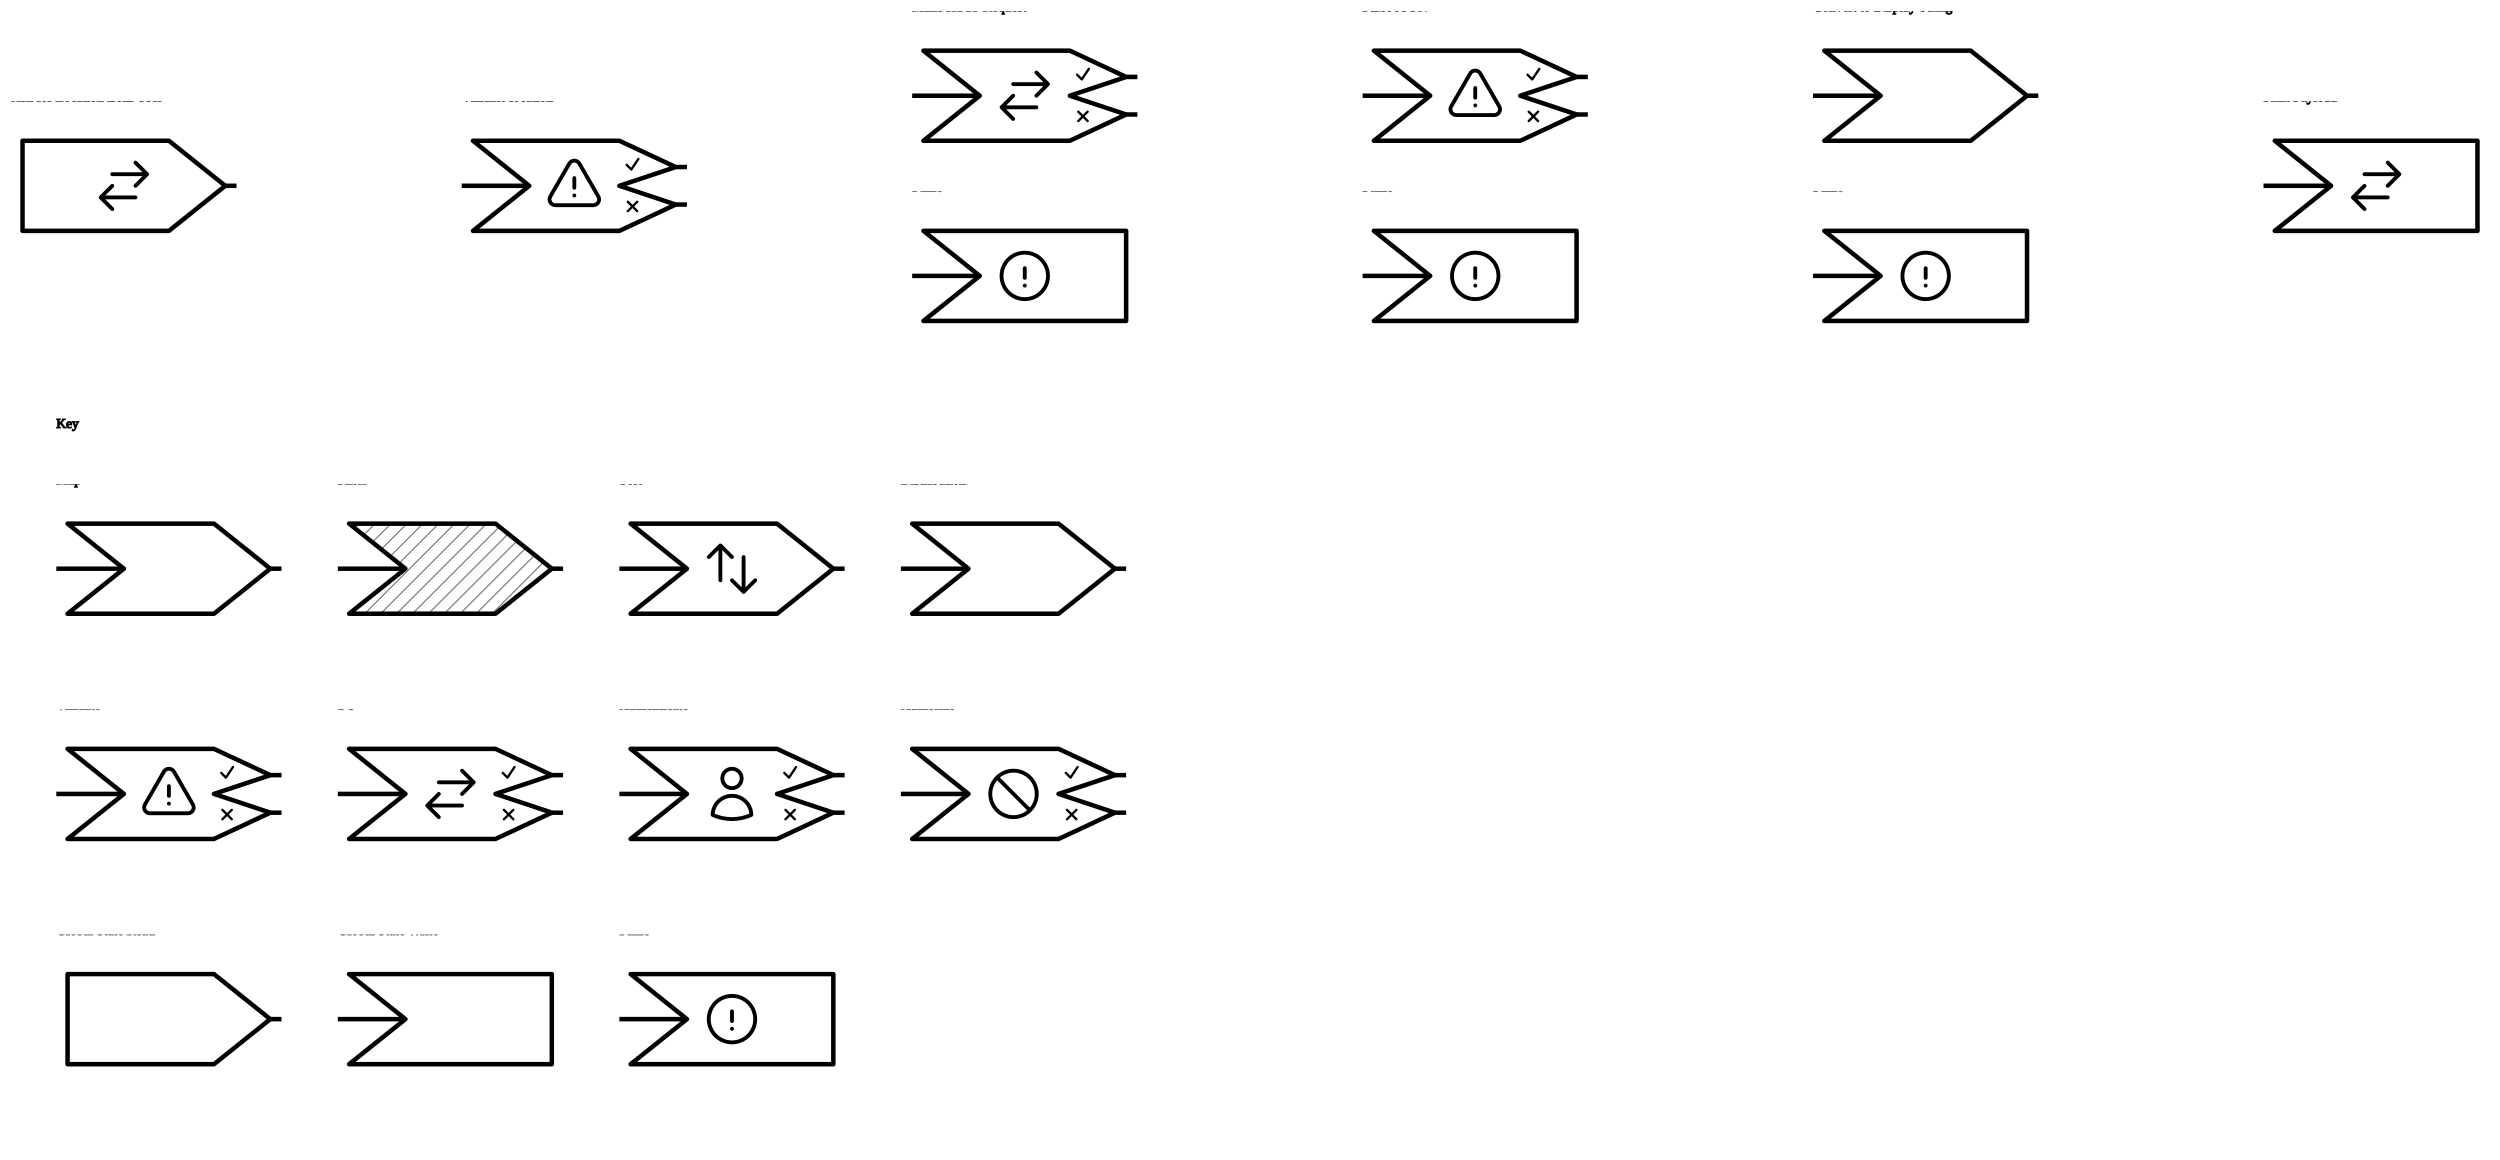
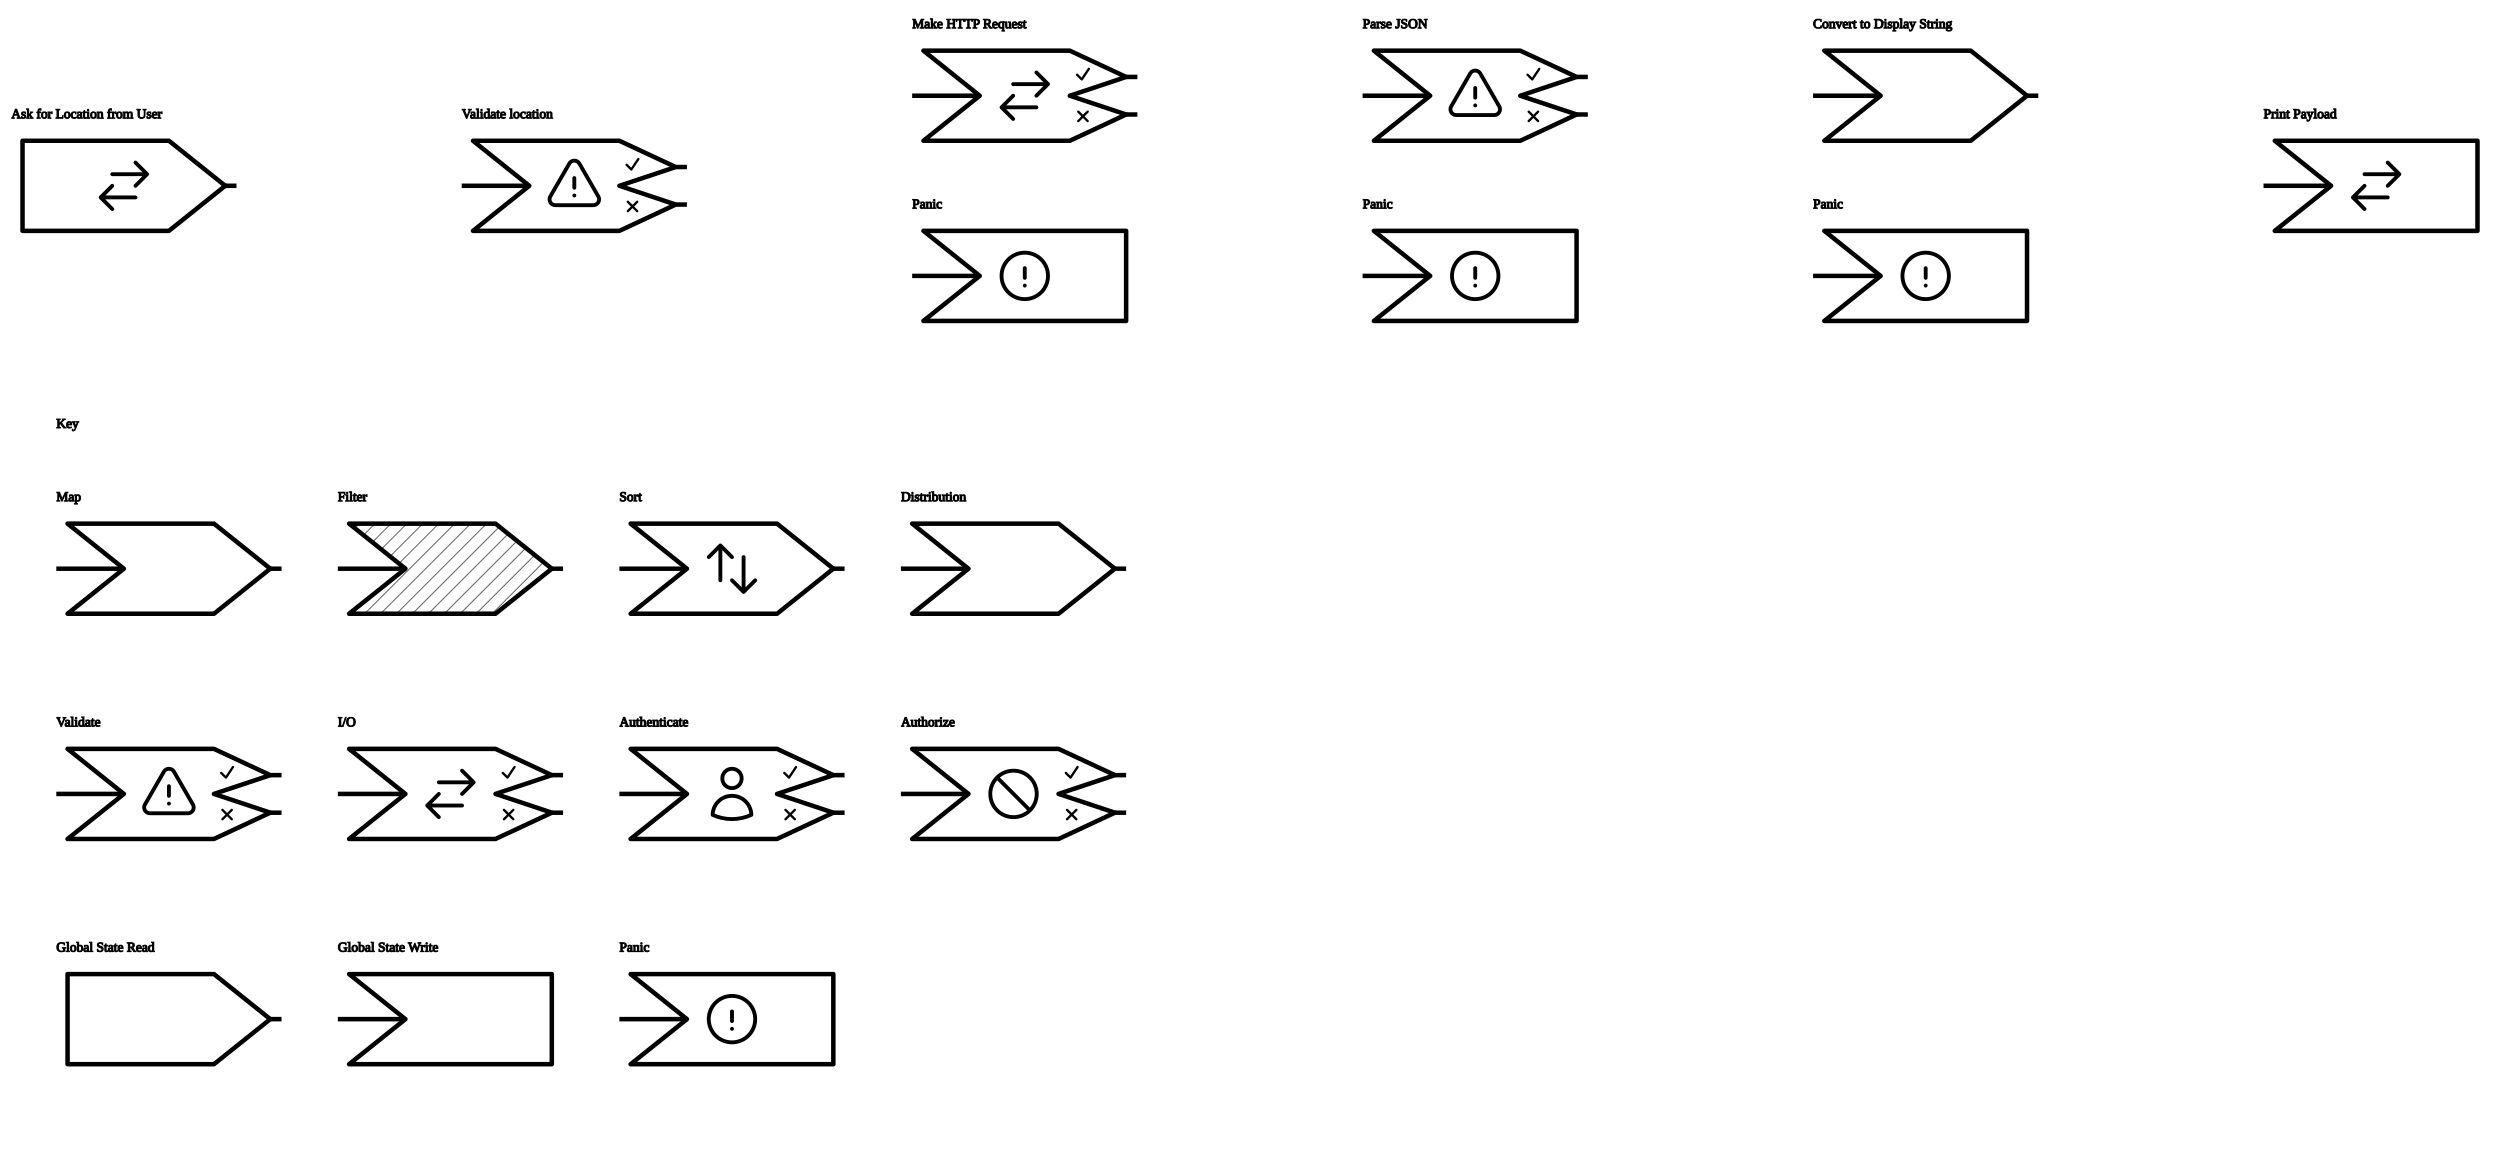
<svg xmlns="http://www.w3.org/2000/svg" height="1030" width="2220" viewBox="0,0,2220,1030">
  <text stroke="currentColor" x="50" y="380" font-size="1rem">Key</text>
  <svg viewBox="0,0,200,150" x="50" y="430" height="150" width="200">
    <svg width="200" viewBox="0,0,200,100">
      <polygon stroke-linejoin="round" style="fill: transparent;" stroke="currentColor" stroke-width="4" points="10,10,140,10,190,50,140,90,10,90,60,50" />
      <line stroke="currentColor" stroke-width="4" x1="0" y1="50" x2="60" y2="50" />
      <line stroke="currentColor" stroke-width="4" x1="190" y1="50" x2="200" y2="50" />
    </svg>
-     <text stroke="currentColor" x="0" y="1rem" font-size="1rem">Map</text>
+     <text stroke="currentColor" x="0" y="15" font-size="1rem">Map</text>
    <svg height="55" width="80" x="60" y="47.5" viewBox="0,0,24,24" stroke-width="1.5" stroke="currentColor">
      <path stroke-linecap="round" stroke-linejoin="round" d="M 0 6,H 18,M 0 18,H 18,M 12 0,L 24 12,M 12 24,L 24 12" />
    </svg>
  </svg>
  <defs>
    <pattern id="fill" patternUnits="userSpaceOnUse" patternTransform="rotate(45 0 0)" x="0" y="0" width="10" height="10">
      <line style="stroke: currentColor;" x1="0" x2="0" y1="0" y2="10" />
    </pattern>
  </defs>
  <svg viewBox="0,0,200,150" x="300" y="430" height="150" width="200">
    <svg width="200" viewBox="0,0,200,100">
      <polygon stroke-linejoin="round" style="fill: url(#fill);" stroke="currentColor" stroke-width="4" points="10,10,140,10,190,50,140,90,10,90,60,50" />
      <line stroke="currentColor" stroke-width="4" x1="0" y1="50" x2="60" y2="50" />
      <line stroke="currentColor" stroke-width="4" x1="190" y1="50" x2="200" y2="50" />
    </svg>
-     <text stroke="currentColor" x="0" y="1rem" font-size="1rem">Filter</text>
+     <text stroke="currentColor" x="0" y="15" font-size="1rem">Filter</text>
    <svg height="55" width="80" x="60" y="47.5" viewBox="0,0,24,24" stroke-width="1.5" stroke="currentColor" />
  </svg>
  <svg viewBox="0,0,200,150" x="550" y="430" height="150" width="200">
    <svg width="200" viewBox="0,0,200,100">
      <polygon stroke-linejoin="round" style="fill: transparent;" stroke="currentColor" stroke-width="4" points="10,10,140,10,190,50,140,90,10,90,60,50" />
      <line stroke="currentColor" stroke-width="4" x1="0" y1="50" x2="60" y2="50" />
      <line stroke="currentColor" stroke-width="4" x1="190" y1="50" x2="200" y2="50" />
    </svg>
-     <text stroke="currentColor" x="0" y="1rem" font-size="1rem">Sort</text>
+     <text stroke="currentColor" x="0" y="15" font-size="1rem">Sort</text>
    <svg height="55" width="80" x="60" y="47.5" viewBox="0,0,24,24" stroke-width="1.5" stroke="currentColor">
      <path stroke-linecap="round" stroke-linejoin="round" d="M3,7.5,7.5,3m0,0L12,7.5M7.5,3v13.5m13.5,0L16.5,21m0,0L12,16.5m4.5,4.5V7.5" />
    </svg>
  </svg>
  <svg viewBox="0,0,200,150" x="800" y="430" height="150" width="200">
    <svg width="200" viewBox="0,0,200,100">
      <polygon stroke-linejoin="round" style="fill: transparent;" stroke="currentColor" stroke-width="4" points="10,10,140,10,190,50,140,90,10,90,60,50" />
      <line stroke="currentColor" stroke-width="4" x1="0" y1="50" x2="60" y2="50" />
      <line stroke="currentColor" stroke-width="4" x1="190" y1="50" x2="200" y2="50" />
    </svg>
-     <text stroke="currentColor" x="0" y="1rem" font-size="1rem">Distribution</text>
+     <text stroke="currentColor" x="0" y="15" font-size="1rem">Distribution</text>
    <svg height="55" width="80" x="60" y="47.5" viewBox="0,0,24,24" stroke-width="1.5" stroke="currentColor" fill="none">
      <path stroke-linecap="round" stroke-linejoin="round" d="M 5 4,H 19,V 10,H 5,V 4,M 12 10,V 14,M 5 12,H 19,M 5 12,V 14,M 19 12,V 14,M 3 14,H 7,V 18,H 3,V 14,M 10 14,H 14,V 18,H 10,V 14,M 17 14,H 21,V 18,H 17,V 14" />
    </svg>
  </svg>
  <svg viewBox="0,0,200,150" x="50" y="630" height="150" width="200">
    <svg width="200" viewBox="0,0,200,100">
      <polygon stroke-linejoin="round" style="fill: transparent;" stroke="currentColor" stroke-width="4" points="10,10,140,10,190,33.333,140,50,190,66.667,140,90,10,90,60,50" />
      <line stroke="currentColor" stroke-width="4" x1="0" y1="50" x2="60" y2="50" />
      <line stroke="currentColor" stroke-width="4" x1="190" y1="33.333" x2="200" y2="33.333" />
      <line stroke="currentColor" stroke-width="4" x1="190" y1="66.667" x2="200" y2="66.667" />
      <svg height="16.667" width="33.333" x="135" y="22.5" viewBox="0,0,24,24" stroke-width="3" stroke="currentColor" fill="none">
        <path stroke-linecap="round" stroke-linejoin="round" d="m4.5,12.75,6,6,9-13.5" />
      </svg>
      <svg height="16.667" width="33.333" x="135" y="60" viewBox="0,0,24,24" stroke-width="3" stroke="currentColor" fill="none">
        <path stroke-linecap="round" stroke-linejoin="round" d="M6,18,18,6M6,6l12,12" />
      </svg>
    </svg>
-     <text stroke="currentColor" x="0" y="1rem" font-size="1rem">Validate</text>
+     <text stroke="currentColor" x="0" y="15" font-size="1rem">Validate</text>
    <svg height="55" width="80" x="60" y="47.5" viewBox="0,0,24,24" stroke-width="1.5" stroke="currentColor" fill="none">
      <path stroke-linecap="round" stroke-linejoin="round" d="M12,9v3.75m-9.303,3.376c-.866,1.5.217,3.374,1.948,3.374h14.71c1.73,0,2.813-1.874,1.948-3.374L13.949,3.378c-.866-1.5-3.032-1.5-3.898,0L2.697,16.126ZM12,15.75h.007v.008H12v-.008Z" />
    </svg>
  </svg>
  <svg viewBox="0,0,200,150" x="300" y="630" height="150" width="200">
    <svg width="200" viewBox="0,0,200,100">
      <polygon stroke-linejoin="round" style="fill: transparent;" stroke="currentColor" stroke-width="4" points="10,10,140,10,190,33.333,140,50,190,66.667,140,90,10,90,60,50" />
      <line stroke="currentColor" stroke-width="4" x1="0" y1="50" x2="60" y2="50" />
      <line stroke="currentColor" stroke-width="4" x1="190" y1="33.333" x2="200" y2="33.333" />
      <line stroke="currentColor" stroke-width="4" x1="190" y1="66.667" x2="200" y2="66.667" />
      <svg height="16.667" width="33.333" x="135" y="22.5" viewBox="0,0,24,24" stroke-width="3" stroke="currentColor" fill="none">
        <path stroke-linecap="round" stroke-linejoin="round" d="m4.5,12.75,6,6,9-13.5" />
      </svg>
      <svg height="16.667" width="33.333" x="135" y="60" viewBox="0,0,24,24" stroke-width="3" stroke="currentColor" fill="none">
        <path stroke-linecap="round" stroke-linejoin="round" d="M6,18,18,6M6,6l12,12" />
      </svg>
    </svg>
-     <text stroke="currentColor" x="0" y="1rem" font-size="1rem">I/O</text>
+     <text stroke="currentColor" x="0" y="15" font-size="1rem">I/O</text>
    <svg height="55" width="80" x="60" y="47.5" viewBox="0,0,24,24" stroke-width="1.5" stroke="currentColor" fill="none">
      <path stroke-linecap="round" stroke-linejoin="round" d="M7.5,21,3,16.5m0,0L7.5,12M3,16.5h13.5m0-13.5L21,7.5m0,0L16.5,12M21,7.5H7.5" />
    </svg>
  </svg>
  <svg viewBox="0,0,200,150" x="550" y="630" height="150" width="200">
    <svg width="200" viewBox="0,0,200,100">
      <polygon stroke-linejoin="round" style="fill: transparent;" stroke="currentColor" stroke-width="4" points="10,10,140,10,190,33.333,140,50,190,66.667,140,90,10,90,60,50" />
      <line stroke="currentColor" stroke-width="4" x1="0" y1="50" x2="60" y2="50" />
      <line stroke="currentColor" stroke-width="4" x1="190" y1="33.333" x2="200" y2="33.333" />
      <line stroke="currentColor" stroke-width="4" x1="190" y1="66.667" x2="200" y2="66.667" />
      <svg height="16.667" width="33.333" x="135" y="22.5" viewBox="0,0,24,24" stroke-width="3" stroke="currentColor" fill="none">
        <path stroke-linecap="round" stroke-linejoin="round" d="m4.5,12.75,6,6,9-13.5" />
      </svg>
      <svg height="16.667" width="33.333" x="135" y="60" viewBox="0,0,24,24" stroke-width="3" stroke="currentColor" fill="none">
        <path stroke-linecap="round" stroke-linejoin="round" d="M6,18,18,6M6,6l12,12" />
      </svg>
    </svg>
-     <text stroke="currentColor" x="0" y="1rem" font-size="1rem">Authenticate</text>
+     <text stroke="currentColor" x="0" y="15" font-size="1rem">Authenticate</text>
    <svg height="55" width="80" x="60" y="47.5" viewBox="0,0,24,24" stroke-width="1.5" stroke="currentColor" fill="none">
      <path stroke-linecap="round" stroke-linejoin="round" d="M15.75,6a3.75,3.75,0,1,1-7.5,0,3.75,3.75,0,0,1,7.5,0ZM4.501,20.118a7.5,7.5,0,0,1,14.998,0A17.933,17.933,0,0,1,12,21.75c-2.676,0-5.216-.584-7.499-1.632Z" />
    </svg>
  </svg>
  <svg viewBox="0,0,200,150" x="800" y="630" height="150" width="200">
    <svg width="200" viewBox="0,0,200,100">
      <polygon stroke-linejoin="round" style="fill: transparent;" stroke="currentColor" stroke-width="4" points="10,10,140,10,190,33.333,140,50,190,66.667,140,90,10,90,60,50" />
      <line stroke="currentColor" stroke-width="4" x1="0" y1="50" x2="60" y2="50" />
      <line stroke="currentColor" stroke-width="4" x1="190" y1="33.333" x2="200" y2="33.333" />
      <line stroke="currentColor" stroke-width="4" x1="190" y1="66.667" x2="200" y2="66.667" />
      <svg height="16.667" width="33.333" x="135" y="22.5" viewBox="0,0,24,24" stroke-width="3" stroke="currentColor" fill="none">
        <path stroke-linecap="round" stroke-linejoin="round" d="m4.5,12.75,6,6,9-13.5" />
      </svg>
      <svg height="16.667" width="33.333" x="135" y="60" viewBox="0,0,24,24" stroke-width="3" stroke="currentColor" fill="none">
        <path stroke-linecap="round" stroke-linejoin="round" d="M6,18,18,6M6,6l12,12" />
      </svg>
    </svg>
-     <text stroke="currentColor" x="0" y="1rem" font-size="1rem">Authorize</text>
+     <text stroke="currentColor" x="0" y="15" font-size="1rem">Authorize</text>
    <svg height="55" width="80" x="60" y="47.5" viewBox="0,0,24,24" stroke-width="1.5" stroke="currentColor" fill="none">
      <path stroke-linecap="round" stroke-linejoin="round" d="M18.364,18.364A9,9,0,0,0,5.636,5.636m12.728,12.728A9,9,0,0,1,5.636,5.636m12.728,12.728L5.636,5.636" />
    </svg>
  </svg>
  <svg viewBox="0,0,200,150" x="50" y="830" height="150" width="200">
    <svg width="200" viewBox="0,0,200,100">
      <polygon stroke-linejoin="round" style="fill: transparent;" stroke="currentColor" stroke-width="4" points="10,10,140,10,190,50,140,90,10,90" />
      <line stroke="currentColor" stroke-width="4" x1="190" y1="50" x2="200" y2="50" />
    </svg>
-     <text stroke="currentColor" x="0" y="1rem" font-size="1rem">Global State Read</text>
+     <text stroke="currentColor" x="0" y="15" font-size="1rem">Global State Read</text>
    <svg height="55" width="80" x="60" y="47.5" viewBox="0,0,24,24" stroke-width="1.5" stroke="currentColor" fill="none">
      <path stroke-linecap="round" stroke-linejoin="round" d="M 0 3,H 24,V 12,H 0,V 3,M 0 12,V 18,H 6,V 12,M 6 18,H 12,V 12,M 12 18,H 18,V 12,M 18 18,H 24,V 12,M 5 6,H 7,V 8,H 5,V 6,M 11 6,H 13,V 8,H 11,V 6,M 17 6,H 19,V 8,H 17,V 6" />
    </svg>
  </svg>
  <svg viewBox="0,0,200,150" x="300" y="830" height="150" width="200">
    <svg width="200" viewBox="0,0,200,100">
      <polygon stroke-linejoin="round" style="fill: transparent;" stroke="currentColor" stroke-width="4" points="10,10,140,10,190,10,190,90,140,90,10,90,60,50" />
      <line stroke="currentColor" stroke-width="4" x1="0" y1="50" x2="60" y2="50" />
    </svg>
-     <text stroke="currentColor" x="0" y="1rem" font-size="1rem">Global State Write</text>
+     <text stroke="currentColor" x="0" y="15" font-size="1rem">Global State Write</text>
    <svg height="55" width="80" x="60" y="47.5" viewBox="0,0,24,24" stroke-width="1.5" stroke="currentColor" fill="none">
      <path stroke-linecap="round" stroke-linejoin="round" d="M 0 3,H 24,V 12,H 0,V 3,M 0 12,V 18,H 6,V 12,M 6 18,H 12,V 12,M 12 18,H 18,V 12,M 18 18,H 24,V 12,M 5 6,H 7,V 8,H 5,V 6,M 11 6,H 13,V 8,H 11,V 6,M 17 6,H 19,V 8,H 17,V 6" />
    </svg>
  </svg>
  <svg viewBox="0,0,200,150" x="550" y="830" height="150" width="200">
    <svg width="200" viewBox="0,0,200,100">
      <polygon stroke-linejoin="round" style="fill: transparent;" stroke="currentColor" stroke-width="4" points="10,10,140,10,190,10,190,90,140,90,10,90,60,50" />
      <line stroke="currentColor" stroke-width="4" x1="0" y1="50" x2="60" y2="50" />
    </svg>
-     <text stroke="currentColor" x="0" y="1rem" font-size="1rem">Panic</text>
+     <text stroke="currentColor" x="0" y="15" font-size="1rem">Panic</text>
    <svg height="55" width="80" x="60" y="47.5" viewBox="0,0,24,24" stroke-width="1.5" stroke="currentColor" fill="none">
      <path stroke-linecap="round" stroke-linejoin="round" d="M12,9v3.75m9-.75a9,9,0,1,1-18,0,9,9,0,0,1,18,0Zm-9,3.75h.008v.008H12v-.008Z" />
    </svg>
  </svg>
  <svg viewBox="0,0,200,150" x="10" y="90" height="150" width="200">
    <svg width="200" viewBox="0,0,200,100">
      <polygon stroke-linejoin="round" style="fill: transparent;" stroke="currentColor" stroke-width="4" points="10,10,140,10,190,50,140,90,10,90" />
      <line stroke="currentColor" stroke-width="4" x1="190" y1="50" x2="200" y2="50" />
    </svg>
-     <text stroke="currentColor" x="0" y="1rem" font-size="1rem">Ask for Location from User</text>
+     <text stroke="currentColor" x="0" y="15" font-size="1rem">Ask for Location from User</text>
    <svg height="55" width="80" x="60" y="47.5" viewBox="0,0,24,24" stroke-width="1.5" stroke="currentColor" fill="none">
      <path stroke-linecap="round" stroke-linejoin="round" d="M7.5,21,3,16.5m0,0L7.5,12M3,16.5h13.5m0-13.5L21,7.5m0,0L16.5,12M21,7.5H7.5" />
    </svg>
  </svg>
  <path stroke-width="4" stroke="currentColor" fill="none" stroke-linecap="round" stroke-linejoin="round" d="M 210 165,H 310,L 410 165" />
  <text stroke="currentColor" x="210" y="155" font-size="1rem" />
  <svg viewBox="0,0,200,150" x="410" y="90" height="150" width="200">
    <svg width="200" viewBox="0,0,200,100">
      <polygon stroke-linejoin="round" style="fill: transparent;" stroke="currentColor" stroke-width="4" points="10,10,140,10,190,33.333,140,50,190,66.667,140,90,10,90,60,50" />
      <line stroke="currentColor" stroke-width="4" x1="0" y1="50" x2="60" y2="50" />
      <line stroke="currentColor" stroke-width="4" x1="190" y1="33.333" x2="200" y2="33.333" />
      <line stroke="currentColor" stroke-width="4" x1="190" y1="66.667" x2="200" y2="66.667" />
      <svg height="16.667" width="33.333" x="135" y="22.5" viewBox="0,0,24,24" stroke-width="3" stroke="currentColor" fill="none">
        <path stroke-linecap="round" stroke-linejoin="round" d="m4.5,12.75,6,6,9-13.5" />
      </svg>
      <svg height="16.667" width="33.333" x="135" y="60" viewBox="0,0,24,24" stroke-width="3" stroke="currentColor" fill="none">
        <path stroke-linecap="round" stroke-linejoin="round" d="M6,18,18,6M6,6l12,12" />
      </svg>
    </svg>
-     <text stroke="currentColor" x="0" y="1rem" font-size="1rem">Validate location</text>
+     <text stroke="currentColor" x="0" y="15" font-size="1rem">Validate location</text>
    <svg height="55" width="80" x="60" y="47.5" viewBox="0,0,24,24" stroke-width="1.5" stroke="currentColor" fill="none">
      <path stroke-linecap="round" stroke-linejoin="round" d="M12,9v3.75m-9.303,3.376c-.866,1.5.217,3.374,1.948,3.374h14.71c1.73,0,2.813-1.874,1.948-3.374L13.949,3.378c-.866-1.5-3.032-1.5-3.898,0L2.697,16.126ZM12,15.75h.007v.008H12v-.008Z" />
    </svg>
  </svg>
  <path stroke-width="4" stroke="currentColor" fill="none" stroke-linecap="round" stroke-linejoin="round" d="M 610 148.3,H 710,L 810 85" />
  <text stroke="currentColor" x="610" y="138.3" font-size="1rem" />
  <path stroke-width="4" stroke="currentColor" fill="none" stroke-linecap="round" stroke-linejoin="round" d="M 610 181.7,H 710,L 810 245" />
  <text stroke="currentColor" x="610" y="171.7" font-size="1rem" />
  <svg viewBox="0,0,200,150" x="810" y="10" height="150" width="200">
    <svg width="200" viewBox="0,0,200,100">
      <polygon stroke-linejoin="round" style="fill: transparent;" stroke="currentColor" stroke-width="4" points="10,10,140,10,190,33.333,140,50,190,66.667,140,90,10,90,60,50" />
      <line stroke="currentColor" stroke-width="4" x1="0" y1="50" x2="60" y2="50" />
      <line stroke="currentColor" stroke-width="4" x1="190" y1="33.333" x2="200" y2="33.333" />
      <line stroke="currentColor" stroke-width="4" x1="190" y1="66.667" x2="200" y2="66.667" />
      <svg height="16.667" width="33.333" x="135" y="22.5" viewBox="0,0,24,24" stroke-width="3" stroke="currentColor" fill="none">
        <path stroke-linecap="round" stroke-linejoin="round" d="m4.5,12.75,6,6,9-13.5" />
      </svg>
      <svg height="16.667" width="33.333" x="135" y="60" viewBox="0,0,24,24" stroke-width="3" stroke="currentColor" fill="none">
        <path stroke-linecap="round" stroke-linejoin="round" d="M6,18,18,6M6,6l12,12" />
      </svg>
    </svg>
-     <text stroke="currentColor" x="0" y="1rem" font-size="1rem">Make HTTP Request</text>
+     <text stroke="currentColor" x="0" y="15" font-size="1rem">Make HTTP Request</text>
    <svg height="55" width="80" x="60" y="47.5" viewBox="0,0,24,24" stroke-width="1.5" stroke="currentColor" fill="none">
      <path stroke-linecap="round" stroke-linejoin="round" d="M7.5,21,3,16.5m0,0L7.5,12M3,16.5h13.5m0-13.5L21,7.5m0,0L16.5,12M21,7.5H7.5" />
    </svg>
  </svg>
  <path stroke-width="4" stroke="currentColor" fill="none" stroke-linecap="round" stroke-linejoin="round" d="M 1010 68.3,H 1110,L 1210 85" />
  <text stroke="currentColor" x="1010" y="58.3" font-size="1rem" />
  <path stroke-width="4" stroke="currentColor" fill="none" stroke-linecap="round" stroke-linejoin="round" d="M 1010 101.7,H 1110,L 1210 245" />
  <text stroke="currentColor" x="1010" y="91.7" font-size="1rem" />
  <svg viewBox="0,0,200,150" x="810" y="170" height="150" width="200">
    <svg width="200" viewBox="0,0,200,100">
      <polygon stroke-linejoin="round" style="fill: transparent;" stroke="currentColor" stroke-width="4" points="10,10,140,10,190,10,190,90,140,90,10,90,60,50" />
      <line stroke="currentColor" stroke-width="4" x1="0" y1="50" x2="60" y2="50" />
    </svg>
-     <text stroke="currentColor" x="0" y="1rem" font-size="1rem">Panic</text>
+     <text stroke="currentColor" x="0" y="15" font-size="1rem">Panic</text>
    <svg height="55" width="80" x="60" y="47.5" viewBox="0,0,24,24" stroke-width="1.5" stroke="currentColor" fill="none">
      <path stroke-linecap="round" stroke-linejoin="round" d="M12,9v3.75m9-.75a9,9,0,1,1-18,0,9,9,0,0,1,18,0Zm-9,3.75h.008v.008H12v-.008Z" />
    </svg>
  </svg>
  <svg viewBox="0,0,200,150" x="1210" y="10" height="150" width="200">
    <svg width="200" viewBox="0,0,200,100">
      <polygon stroke-linejoin="round" style="fill: transparent;" stroke="currentColor" stroke-width="4" points="10,10,140,10,190,33.333,140,50,190,66.667,140,90,10,90,60,50" />
      <line stroke="currentColor" stroke-width="4" x1="0" y1="50" x2="60" y2="50" />
      <line stroke="currentColor" stroke-width="4" x1="190" y1="33.333" x2="200" y2="33.333" />
      <line stroke="currentColor" stroke-width="4" x1="190" y1="66.667" x2="200" y2="66.667" />
      <svg height="16.667" width="33.333" x="135" y="22.5" viewBox="0,0,24,24" stroke-width="3" stroke="currentColor" fill="none">
        <path stroke-linecap="round" stroke-linejoin="round" d="m4.5,12.75,6,6,9-13.5" />
      </svg>
      <svg height="16.667" width="33.333" x="135" y="60" viewBox="0,0,24,24" stroke-width="3" stroke="currentColor" fill="none">
        <path stroke-linecap="round" stroke-linejoin="round" d="M6,18,18,6M6,6l12,12" />
      </svg>
    </svg>
-     <text stroke="currentColor" x="0" y="1rem" font-size="1rem">Parse JSON</text>
+     <text stroke="currentColor" x="0" y="15" font-size="1rem">Parse JSON</text>
    <svg height="55" width="80" x="60" y="47.5" viewBox="0,0,24,24" stroke-width="1.5" stroke="currentColor" fill="none">
      <path stroke-linecap="round" stroke-linejoin="round" d="M12,9v3.75m-9.303,3.376c-.866,1.5.217,3.374,1.948,3.374h14.71c1.73,0,2.813-1.874,1.948-3.374L13.949,3.378c-.866-1.5-3.032-1.5-3.898,0L2.697,16.126ZM12,15.75h.007v.008H12v-.008Z" />
    </svg>
  </svg>
  <path stroke-width="4" stroke="currentColor" fill="none" stroke-linecap="round" stroke-linejoin="round" d="M 1410 68.3,H 1510,L 1610 85" />
  <text stroke="currentColor" x="1410" y="58.3" font-size="1rem" />
  <path stroke-width="4" stroke="currentColor" fill="none" stroke-linecap="round" stroke-linejoin="round" d="M 1410 101.7,H 1510,L 1610 245" />
  <text stroke="currentColor" x="1410" y="91.7" font-size="1rem" />
  <svg viewBox="0,0,200,150" x="1210" y="170" height="150" width="200">
    <svg width="200" viewBox="0,0,200,100">
      <polygon stroke-linejoin="round" style="fill: transparent;" stroke="currentColor" stroke-width="4" points="10,10,140,10,190,10,190,90,140,90,10,90,60,50" />
      <line stroke="currentColor" stroke-width="4" x1="0" y1="50" x2="60" y2="50" />
    </svg>
-     <text stroke="currentColor" x="0" y="1rem" font-size="1rem">Panic</text>
+     <text stroke="currentColor" x="0" y="15" font-size="1rem">Panic</text>
    <svg height="55" width="80" x="60" y="47.5" viewBox="0,0,24,24" stroke-width="1.5" stroke="currentColor" fill="none">
      <path stroke-linecap="round" stroke-linejoin="round" d="M12,9v3.75m9-.75a9,9,0,1,1-18,0,9,9,0,0,1,18,0Zm-9,3.75h.008v.008H12v-.008Z" />
    </svg>
  </svg>
  <svg viewBox="0,0,200,150" x="1610" y="10" height="150" width="200">
    <svg width="200" viewBox="0,0,200,100">
      <polygon stroke-linejoin="round" style="fill: transparent;" stroke="currentColor" stroke-width="4" points="10,10,140,10,190,50,140,90,10,90,60,50" />
      <line stroke="currentColor" stroke-width="4" x1="0" y1="50" x2="60" y2="50" />
      <line stroke="currentColor" stroke-width="4" x1="190" y1="50" x2="200" y2="50" />
    </svg>
-     <text stroke="currentColor" x="0" y="1rem" font-size="1rem">Convert to Display String</text>
+     <text stroke="currentColor" x="0" y="15" font-size="1rem">Convert to Display String</text>
    <svg height="55" width="80" x="60" y="47.5" viewBox="0,0,24,24" stroke-width="1.5" stroke="currentColor">
      <path stroke-linecap="round" stroke-linejoin="round" d="M 0 6,H 18,M 0 18,H 18,M 12 0,L 24 12,M 12 24,L 24 12" />
    </svg>
  </svg>
  <path stroke-width="4" stroke="currentColor" fill="none" stroke-linecap="round" stroke-linejoin="round" d="M 1810 85,H 1910,L 2010 165" />
  <text stroke="currentColor" x="1810" y="75" font-size="1rem" />
  <svg viewBox="0,0,200,150" x="1610" y="170" height="150" width="200">
    <svg width="200" viewBox="0,0,200,100">
      <polygon stroke-linejoin="round" style="fill: transparent;" stroke="currentColor" stroke-width="4" points="10,10,140,10,190,10,190,90,140,90,10,90,60,50" />
      <line stroke="currentColor" stroke-width="4" x1="0" y1="50" x2="60" y2="50" />
    </svg>
-     <text stroke="currentColor" x="0" y="1rem" font-size="1rem">Panic</text>
+     <text stroke="currentColor" x="0" y="15" font-size="1rem">Panic</text>
    <svg height="55" width="80" x="60" y="47.5" viewBox="0,0,24,24" stroke-width="1.5" stroke="currentColor" fill="none">
      <path stroke-linecap="round" stroke-linejoin="round" d="M12,9v3.75m9-.75a9,9,0,1,1-18,0,9,9,0,0,1,18,0Zm-9,3.75h.008v.008H12v-.008Z" />
    </svg>
  </svg>
  <svg viewBox="0,0,200,150" x="2010" y="90" height="150" width="200">
    <svg width="200" viewBox="0,0,200,100">
      <polygon stroke-linejoin="round" style="fill: transparent;" stroke="currentColor" stroke-width="4" points="10,10,140,10,190,10,190,90,140,90,10,90,60,50" />
      <line stroke="currentColor" stroke-width="4" x1="0" y1="50" x2="60" y2="50" />
    </svg>
-     <text stroke="currentColor" x="0" y="1rem" font-size="1rem">Print Payload</text>
+     <text stroke="currentColor" x="0" y="15" font-size="1rem">Print Payload</text>
    <svg height="55" width="80" x="60" y="47.5" viewBox="0,0,24,24" stroke-width="1.5" stroke="currentColor" fill="none">
      <path stroke-linecap="round" stroke-linejoin="round" d="M7.5,21,3,16.5m0,0L7.5,12M3,16.5h13.5m0-13.5L21,7.5m0,0L16.5,12M21,7.5H7.5" />
    </svg>
  </svg>
</svg>
